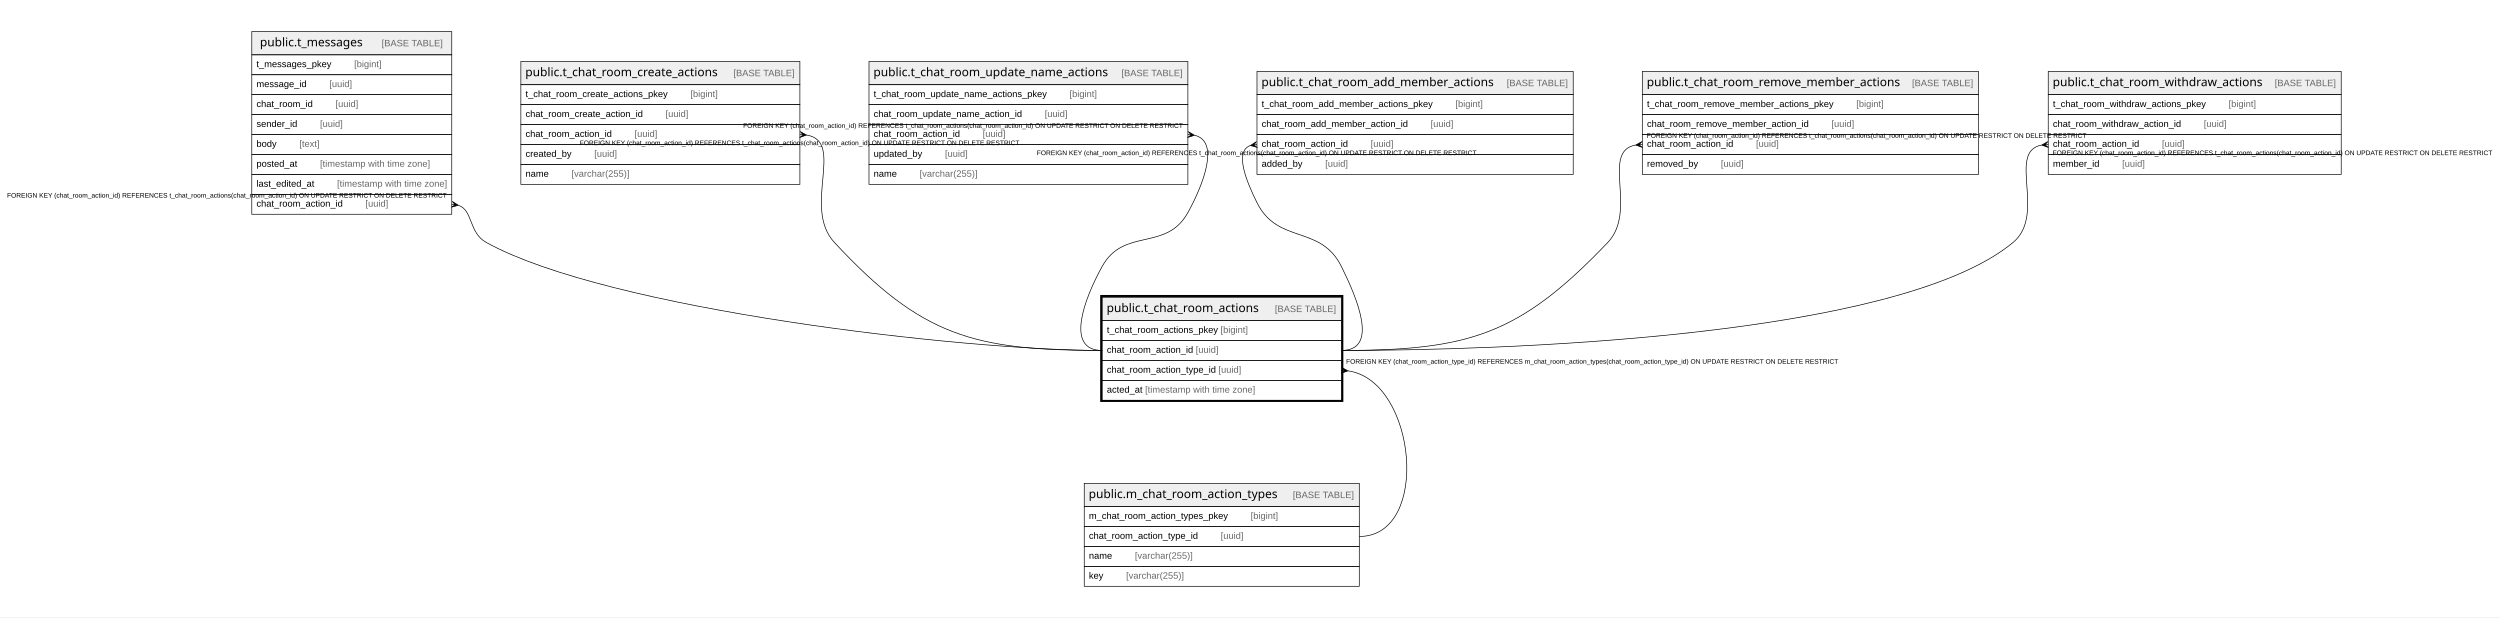
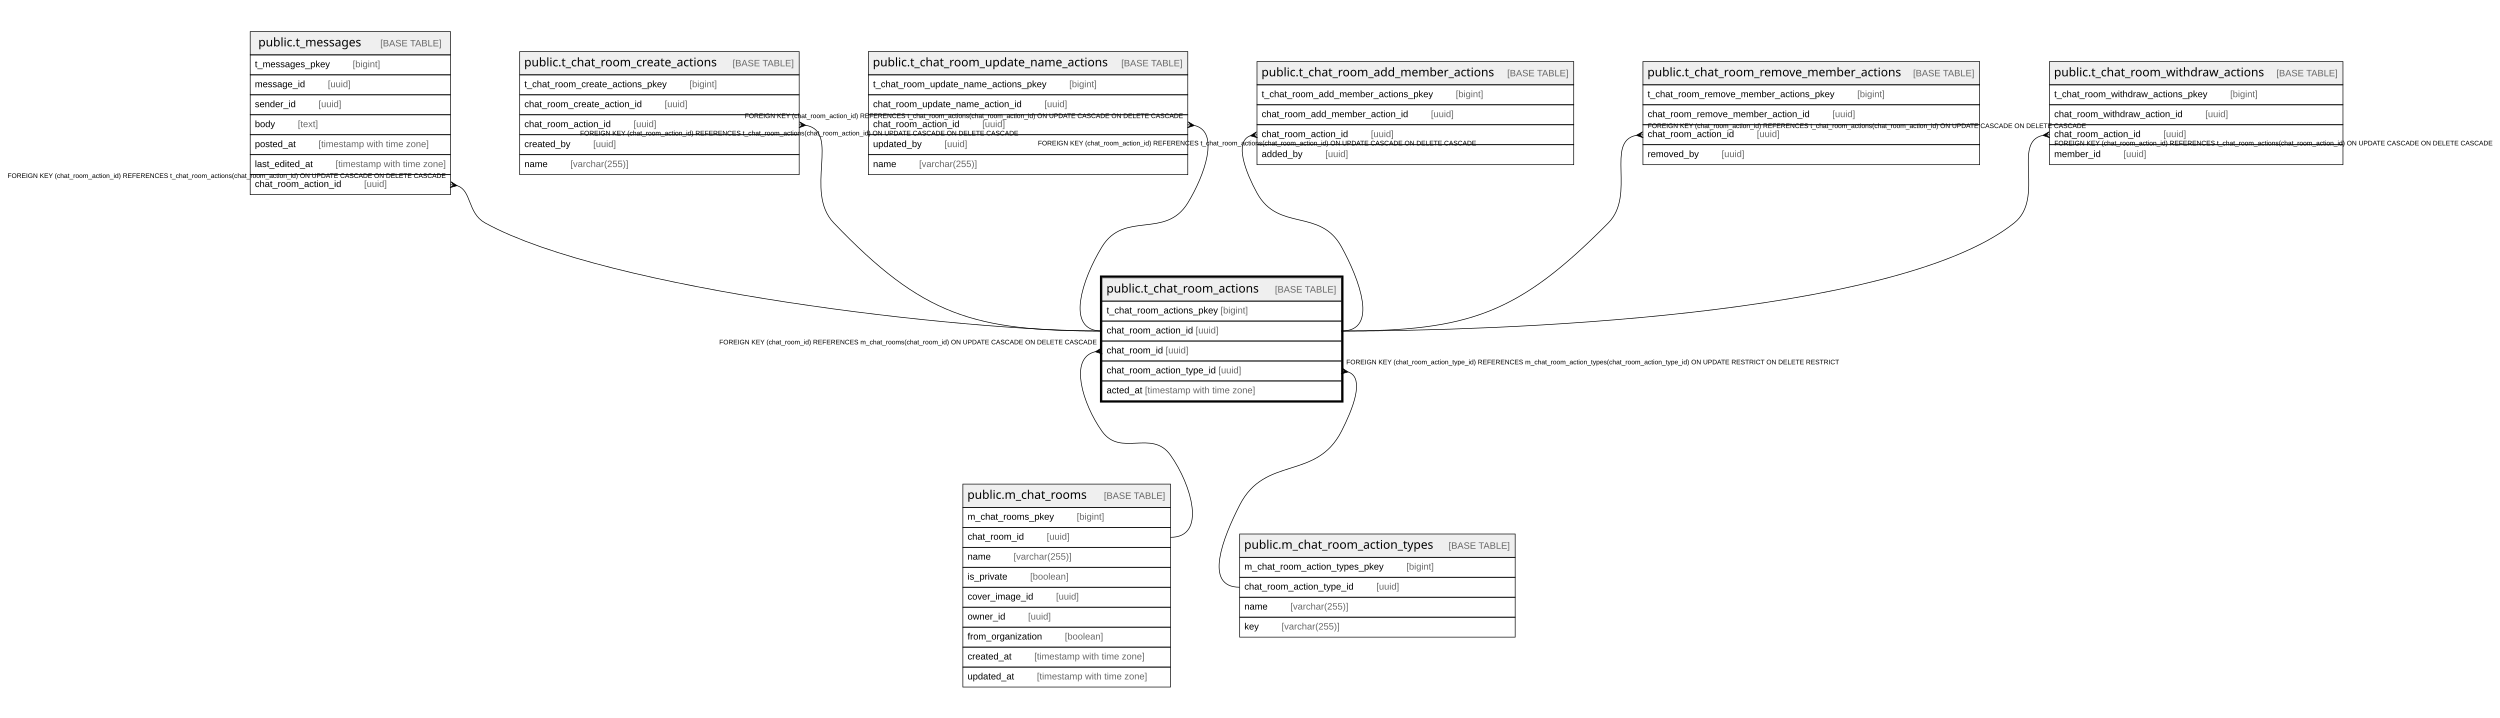
- <svg xmlns="http://www.w3.org/2000/svg" width="3763pt" height="929pt" viewBox="0.00 0.00 3763.00 929.00">
-   <g id="graph0" class="graph" transform="scale(1 1) rotate(0) translate(4 925)">
-     <polygon fill="#ffffff" stroke="transparent" points="-4,4 -4,-925 3759,-925 3759,4 -4,4" />
+ <svg xmlns="http://www.w3.org/2000/svg" width="3757pt" height="1079pt" viewBox="0.00 0.00 3757.00 1079.00">
+   <g id="graph0" class="graph" transform="scale(1 1) rotate(0) translate(4 1075)">
+     <polygon fill="#ffffff" stroke="transparent" points="-4,4 -4,-1075 3753,-1075 3753,4 -4,4" />
    <g id="node1" class="node">
-       <polygon fill="#efefef" stroke="transparent" points="1655,-442.5 1655,-477.5 2015,-477.5 2015,-442.5 1655,-442.5" />
-       <polygon fill="none" stroke="#000000" points="1655,-442.5 1655,-477.5 2015,-477.5 2015,-442.5 1655,-442.5" />
-       <text text-anchor="start" x="1661.688" y="-455.3" font-family="Arial Bold" font-size="18.00" fill="#000000">public.t_chat_room_actions</text>
-       <text text-anchor="start" x="1880.744" y="-455.3" font-family="Arial" font-size="14.00" fill="#000000">    </text>
-       <text text-anchor="start" x="1914.949" y="-455.3" font-family="Arial" font-size="14.00" fill="#666666">[BASE TABLE]</text>
-       <polygon fill="none" stroke="#000000" points="1655,-412.5 1655,-442.5 2015,-442.5 2015,-412.5 1655,-412.5" />
-       <text text-anchor="start" x="1662" y="-423.9" font-family="Arial" font-size="14.00" fill="#000000">t_chat_room_actions_pkey </text>
-       <text text-anchor="start" x="1833.164" y="-423.9" font-family="Arial" font-size="14.00" fill="#666666">[bigint]</text>
-       <polygon fill="none" stroke="#000000" points="1655,-382.5 1655,-412.5 2015,-412.5 2015,-382.5 1655,-382.5" />
-       <text text-anchor="start" x="1662" y="-393.9" font-family="Arial" font-size="14.00" fill="#000000">chat_room_action_id </text>
-       <text text-anchor="start" x="1795.815" y="-393.9" font-family="Arial" font-size="14.00" fill="#666666">[uuid]</text>
-       <polygon fill="none" stroke="#000000" points="1655,-352.5 1655,-382.5 2015,-382.5 2015,-352.5 1655,-352.5" />
-       <text text-anchor="start" x="1662" y="-363.9" font-family="Arial" font-size="14.00" fill="#000000">chat_room_action_type_id </text>
-       <text text-anchor="start" x="1830.053" y="-363.9" font-family="Arial" font-size="14.00" fill="#666666">[uuid]</text>
-       <polygon fill="none" stroke="#000000" points="1655,-322.5 1655,-352.5 2015,-352.5 2015,-322.5 1655,-322.5" />
-       <text text-anchor="start" x="1662" y="-333.9" font-family="Arial" font-size="14.00" fill="#000000">acted_at </text>
-       <text text-anchor="start" x="1719.585" y="-333.9" font-family="Arial" font-size="14.00" fill="#666666">[timestamp with time zone]</text>
-       <polygon fill="none" stroke="#000000" stroke-width="3" points="1653.5,-321.5 1653.5,-479.5 2016.5,-479.5 2016.5,-321.5 1653.5,-321.5" />
+       <polygon fill="#efefef" stroke="transparent" points="1652,-622.5 1652,-657.5 2012,-657.5 2012,-622.5 1652,-622.5" />
+       <polygon fill="none" stroke="#000000" points="1652,-622.5 1652,-657.5 2012,-657.5 2012,-622.5 1652,-622.5" />
+       <text text-anchor="start" x="1658.688" y="-635.3" font-family="Arial Bold" font-size="18.00" fill="#000000">public.t_chat_room_actions</text>
+       <text text-anchor="start" x="1877.744" y="-635.3" font-family="Arial" font-size="14.00" fill="#000000">    </text>
+       <text text-anchor="start" x="1911.949" y="-635.3" font-family="Arial" font-size="14.00" fill="#666666">[BASE TABLE]</text>
+       <polygon fill="none" stroke="#000000" points="1652,-592.5 1652,-622.5 2012,-622.5 2012,-592.5 1652,-592.5" />
+       <text text-anchor="start" x="1659" y="-603.9" font-family="Arial" font-size="14.00" fill="#000000">t_chat_room_actions_pkey </text>
+       <text text-anchor="start" x="1830.164" y="-603.9" font-family="Arial" font-size="14.00" fill="#666666">[bigint]</text>
+       <polygon fill="none" stroke="#000000" points="1652,-562.5 1652,-592.5 2012,-592.5 2012,-562.5 1652,-562.5" />
+       <text text-anchor="start" x="1659" y="-573.9" font-family="Arial" font-size="14.00" fill="#000000">chat_room_action_id </text>
+       <text text-anchor="start" x="1792.815" y="-573.9" font-family="Arial" font-size="14.00" fill="#666666">[uuid]</text>
+       <polygon fill="none" stroke="#000000" points="1652,-532.5 1652,-562.5 2012,-562.5 2012,-532.5 1652,-532.5" />
+       <text text-anchor="start" x="1659" y="-543.9" font-family="Arial" font-size="14.00" fill="#000000">chat_room_id </text>
+       <text text-anchor="start" x="1747.687" y="-543.9" font-family="Arial" font-size="14.00" fill="#666666">[uuid]</text>
+       <polygon fill="none" stroke="#000000" points="1652,-502.5 1652,-532.5 2012,-532.5 2012,-502.5 1652,-502.5" />
+       <text text-anchor="start" x="1659" y="-513.9" font-family="Arial" font-size="14.00" fill="#000000">chat_room_action_type_id </text>
+       <text text-anchor="start" x="1827.053" y="-513.9" font-family="Arial" font-size="14.00" fill="#666666">[uuid]</text>
+       <polygon fill="none" stroke="#000000" points="1652,-472.5 1652,-502.5 2012,-502.5 2012,-472.5 1652,-472.5" />
+       <text text-anchor="start" x="1659" y="-483.9" font-family="Arial" font-size="14.00" fill="#000000">acted_at </text>
+       <text text-anchor="start" x="1716.585" y="-483.9" font-family="Arial" font-size="14.00" fill="#666666">[timestamp with time zone]</text>
+       <polygon fill="none" stroke="#000000" stroke-width="3" points="1650.5,-471.5 1650.5,-659.5 2013.5,-659.5 2013.5,-471.5 1650.5,-471.5" />
    </g>
    <g id="node8" class="node">
-       <polygon fill="#efefef" stroke="transparent" points="1628,-162.5 1628,-197.5 2042,-197.5 2042,-162.5 1628,-162.5" />
-       <polygon fill="none" stroke="#000000" points="1628,-162.5 1628,-197.5 2042,-197.5 2042,-162.5 1628,-162.5" />
-       <text text-anchor="start" x="1634.682" y="-175.3" font-family="Arial Bold" font-size="18.00" fill="#000000">public.m_chat_room_action_types</text>
-       <text text-anchor="start" x="1907.75" y="-175.3" font-family="Arial" font-size="14.00" fill="#000000">    </text>
-       <text text-anchor="start" x="1941.954" y="-175.3" font-family="Arial" font-size="14.00" fill="#666666">[BASE TABLE]</text>
-       <polygon fill="none" stroke="#000000" points="1628,-132.5 1628,-162.5 2042,-162.5 2042,-132.5 1628,-132.5" />
-       <text text-anchor="start" x="1635" y="-143.9" font-family="Arial" font-size="14.00" fill="#000000">m_chat_room_action_types_pkey    </text>
-       <text text-anchor="start" x="1878.487" y="-143.9" font-family="Arial" font-size="14.00" fill="#666666">[bigint]</text>
-       <polygon fill="none" stroke="#000000" points="1628,-102.5 1628,-132.5 2042,-132.5 2042,-102.5 1628,-102.5" />
-       <text text-anchor="start" x="1635" y="-113.9" font-family="Arial" font-size="14.00" fill="#000000">chat_room_action_type_id    </text>
-       <text text-anchor="start" x="1833.367" y="-113.9" font-family="Arial" font-size="14.00" fill="#666666">[uuid]</text>
-       <polygon fill="none" stroke="#000000" points="1628,-72.5 1628,-102.5 2042,-102.5 2042,-72.5 1628,-72.5" />
-       <text text-anchor="start" x="1635" y="-83.9" font-family="Arial" font-size="14.00" fill="#000000">name    </text>
-       <text text-anchor="start" x="1704.213" y="-83.9" font-family="Arial" font-size="14.00" fill="#666666">[varchar(255)]</text>
-       <polygon fill="none" stroke="#000000" points="1628,-42.5 1628,-72.5 2042,-72.5 2042,-42.5 1628,-42.5" />
-       <text text-anchor="start" x="1635" y="-53.9" font-family="Arial" font-size="14.00" fill="#000000">key    </text>
-       <text text-anchor="start" x="1690.987" y="-53.9" font-family="Arial" font-size="14.00" fill="#666666">[varchar(255)]</text>
+       <polygon fill="#efefef" stroke="transparent" points="1443,-312.5 1443,-347.5 1755,-347.5 1755,-312.5 1443,-312.5" />
+       <polygon fill="none" stroke="#000000" points="1443,-312.5 1443,-347.5 1755,-347.5 1755,-312.5 1443,-312.5" />
+       <text text-anchor="start" x="1449.703" y="-325.3" font-family="Arial Bold" font-size="18.00" fill="#000000">public.m_chat_rooms</text>
+       <text text-anchor="start" x="1620.729" y="-325.3" font-family="Arial" font-size="14.00" fill="#000000">    </text>
+       <text text-anchor="start" x="1654.933" y="-325.3" font-family="Arial" font-size="14.00" fill="#666666">[BASE TABLE]</text>
+       <polygon fill="none" stroke="#000000" points="1443,-282.5 1443,-312.5 1755,-312.5 1755,-282.5 1443,-282.5" />
+       <text text-anchor="start" x="1450" y="-293.9" font-family="Arial" font-size="14.00" fill="#000000">m_chat_rooms_pkey    </text>
+       <text text-anchor="start" x="1614.121" y="-293.9" font-family="Arial" font-size="14.00" fill="#666666">[bigint]</text>
+       <polygon fill="none" stroke="#000000" points="1443,-252.5 1443,-282.5 1755,-282.5 1755,-252.5 1443,-252.5" />
+       <text text-anchor="start" x="1450" y="-263.9" font-family="Arial" font-size="14.00" fill="#000000">chat_room_id    </text>
+       <text text-anchor="start" x="1569.001" y="-263.9" font-family="Arial" font-size="14.00" fill="#666666">[uuid]</text>
+       <polygon fill="none" stroke="#000000" points="1443,-222.5 1443,-252.5 1755,-252.5 1755,-222.5 1443,-222.5" />
+       <text text-anchor="start" x="1450" y="-233.9" font-family="Arial" font-size="14.00" fill="#000000">name    </text>
+       <text text-anchor="start" x="1519.213" y="-233.9" font-family="Arial" font-size="14.00" fill="#666666">[varchar(255)]</text>
+       <polygon fill="none" stroke="#000000" points="1443,-192.5 1443,-222.5 1755,-222.5 1755,-192.5 1443,-192.5" />
+       <text text-anchor="start" x="1450" y="-203.9" font-family="Arial" font-size="14.00" fill="#000000">is_private    </text>
+       <text text-anchor="start" x="1544.1" y="-203.9" font-family="Arial" font-size="14.00" fill="#666666">[boolean]</text>
+       <polygon fill="none" stroke="#000000" points="1443,-162.5 1443,-192.5 1755,-192.5 1755,-162.5 1443,-162.5" />
+       <text text-anchor="start" x="1450" y="-173.9" font-family="Arial" font-size="14.00" fill="#000000">cover_image_id    </text>
+       <text text-anchor="start" x="1583" y="-173.9" font-family="Arial" font-size="14.00" fill="#666666">[uuid]</text>
+       <polygon fill="none" stroke="#000000" points="1443,-132.5 1443,-162.5 1755,-162.5 1755,-132.5 1443,-132.5" />
+       <text text-anchor="start" x="1450" y="-143.9" font-family="Arial" font-size="14.00" fill="#000000">owner_id    </text>
+       <text text-anchor="start" x="1540.992" y="-143.9" font-family="Arial" font-size="14.00" fill="#666666">[uuid]</text>
+       <polygon fill="none" stroke="#000000" points="1443,-102.5 1443,-132.5 1755,-132.5 1755,-102.5 1443,-102.5" />
+       <text text-anchor="start" x="1450" y="-113.9" font-family="Arial" font-size="14.00" fill="#000000">from_organization    </text>
+       <text text-anchor="start" x="1596.224" y="-113.9" font-family="Arial" font-size="14.00" fill="#666666">[boolean]</text>
+       <polygon fill="none" stroke="#000000" points="1443,-72.5 1443,-102.5 1755,-102.5 1755,-72.5 1443,-72.5" />
+       <text text-anchor="start" x="1450" y="-83.9" font-family="Arial" font-size="14.00" fill="#000000">created_at    </text>
+       <text text-anchor="start" x="1550.342" y="-83.9" font-family="Arial" font-size="14.00" fill="#666666">[timestamp with time zone]</text>
+       <polygon fill="none" stroke="#000000" points="1443,-42.5 1443,-72.5 1755,-72.5 1755,-42.5 1443,-42.5" />
+       <text text-anchor="start" x="1450" y="-53.9" font-family="Arial" font-size="14.00" fill="#000000">updated_at    </text>
+       <text text-anchor="start" x="1554.247" y="-53.9" font-family="Arial" font-size="14.00" fill="#666666">[timestamp with time zone]</text>
    </g>
    <g id="edge7" class="edge">
-       <path fill="none" stroke="#000000" d="M2025.227,-366.783C2128.309,-352.119 2150.265,-117.5 2042,-117.5" />
-       <polygon fill="#000000" stroke="#000000" points="2024.976,-366.8 2014.685,-363.011 2019.988,-367.15 2015,-367.5 2015,-367.5 2015,-367.5 2019.988,-367.15 2015.315,-371.989 2024.976,-366.8 2024.976,-366.8" />
-       <text text-anchor="start" x="2022.124" y="-377.5" font-family="Arial" font-size="10.00" fill="#000000">FOREIGN KEY (chat_room_action_type_id) REFERENCES m_chat_room_action_types(chat_room_action_type_id) ON UPDATE RESTRICT ON DELETE RESTRICT</text>
+       <path fill="none" stroke="#000000" d="M1641.809,-546.399C1601.658,-536.86 1623.181,-467.602 1652,-427 1680.069,-387.456 1726.931,-430.544 1755,-391 1786.771,-346.24 1809.889,-267.5 1755,-267.5" />
+       <polygon fill="#000000" stroke="#000000" points="1642.058,-546.426 1651.516,-551.974 1647.029,-546.963 1652,-547.5 1652,-547.5 1652,-547.5 1647.029,-546.963 1652.484,-543.026 1642.058,-546.426 1642.058,-546.426" />
+       <text text-anchor="start" x="1076.818" y="-557.5" font-family="Arial" font-size="10.00" fill="#000000">FOREIGN KEY (chat_room_id) REFERENCES m_chat_rooms(chat_room_id) ON UPDATE CASCADE ON DELETE CASCADE</text>
+     </g>
+     <g id="node9" class="node">
+       <polygon fill="#efefef" stroke="transparent" points="1859,-237.5 1859,-272.5 2273,-272.5 2273,-237.5 1859,-237.5" />
+       <polygon fill="none" stroke="#000000" points="1859,-237.5 1859,-272.5 2273,-272.5 2273,-237.5 1859,-237.5" />
+       <text text-anchor="start" x="1865.682" y="-250.3" font-family="Arial Bold" font-size="18.00" fill="#000000">public.m_chat_room_action_types</text>
+       <text text-anchor="start" x="2138.75" y="-250.3" font-family="Arial" font-size="14.00" fill="#000000">    </text>
+       <text text-anchor="start" x="2172.954" y="-250.3" font-family="Arial" font-size="14.00" fill="#666666">[BASE TABLE]</text>
+       <polygon fill="none" stroke="#000000" points="1859,-207.5 1859,-237.5 2273,-237.5 2273,-207.5 1859,-207.5" />
+       <text text-anchor="start" x="1866" y="-218.9" font-family="Arial" font-size="14.00" fill="#000000">m_chat_room_action_types_pkey    </text>
+       <text text-anchor="start" x="2109.487" y="-218.9" font-family="Arial" font-size="14.00" fill="#666666">[bigint]</text>
+       <polygon fill="none" stroke="#000000" points="1859,-177.5 1859,-207.5 2273,-207.5 2273,-177.5 1859,-177.5" />
+       <text text-anchor="start" x="1866" y="-188.9" font-family="Arial" font-size="14.00" fill="#000000">chat_room_action_type_id    </text>
+       <text text-anchor="start" x="2064.367" y="-188.9" font-family="Arial" font-size="14.00" fill="#666666">[uuid]</text>
+       <polygon fill="none" stroke="#000000" points="1859,-147.5 1859,-177.5 2273,-177.5 2273,-147.5 1859,-147.5" />
+       <text text-anchor="start" x="1866" y="-158.9" font-family="Arial" font-size="14.00" fill="#000000">name    </text>
+       <text text-anchor="start" x="1935.213" y="-158.9" font-family="Arial" font-size="14.00" fill="#666666">[varchar(255)]</text>
+       <polygon fill="none" stroke="#000000" points="1859,-117.5 1859,-147.5 2273,-147.5 2273,-117.5 1859,-117.5" />
+       <text text-anchor="start" x="1866" y="-128.9" font-family="Arial" font-size="14.00" fill="#000000">key    </text>
+       <text text-anchor="start" x="1921.987" y="-128.9" font-family="Arial" font-size="14.00" fill="#666666">[varchar(255)]</text>
+     </g>
+     <g id="edge8" class="edge">
+       <path fill="none" stroke="#000000" d="M2022.066,-516.004C2047.97,-507.002 2028.488,-459.333 2012,-427 1973.834,-352.159 1897.166,-390.841 1859,-316 1834.064,-267.102 1804.111,-192.5 1859,-192.5" />
+       <polygon fill="#000000" stroke="#000000" points="2021.891,-516.03 2011.339,-513.049 2016.946,-516.765 2012,-517.5 2012,-517.5 2012,-517.5 2016.946,-516.765 2012.661,-521.951 2021.891,-516.03 2021.891,-516.03" />
+       <text text-anchor="start" x="2019.124" y="-527.5" font-family="Arial" font-size="10.00" fill="#000000">FOREIGN KEY (chat_room_action_type_id) REFERENCES m_chat_room_action_types(chat_room_action_type_id) ON UPDATE RESTRICT ON DELETE RESTRICT</text>
    </g>
    <g id="node2" class="node">
-       <polygon fill="#efefef" stroke="transparent" points="375,-842.5 375,-877.5 676,-877.5 676,-842.5 375,-842.5" />
-       <polygon fill="none" stroke="#000000" points="375,-842.5 375,-877.5 676,-877.5 676,-842.5 375,-842.5" />
-       <text text-anchor="start" x="387.199" y="-855.3" font-family="Arial Bold" font-size="18.00" fill="#000000">public.t_messages</text>
-       <text text-anchor="start" x="536.233" y="-855.3" font-family="Arial" font-size="14.00" fill="#000000">    </text>
-       <text text-anchor="start" x="570.438" y="-855.3" font-family="Arial" font-size="14.00" fill="#666666">[BASE TABLE]</text>
-       <polygon fill="none" stroke="#000000" points="375,-812.5 375,-842.5 676,-842.5 676,-812.5 375,-812.5" />
-       <text text-anchor="start" x="382" y="-823.9" font-family="Arial" font-size="14.00" fill="#000000">t_messages_pkey    </text>
-       <text text-anchor="start" x="529.017" y="-823.9" font-family="Arial" font-size="14.00" fill="#666666">[bigint]</text>
-       <polygon fill="none" stroke="#000000" points="375,-782.5 375,-812.5 676,-812.5 676,-782.5 375,-782.5" />
-       <text text-anchor="start" x="382" y="-793.9" font-family="Arial" font-size="14.00" fill="#000000">message_id    </text>
-       <text text-anchor="start" x="491.668" y="-793.9" font-family="Arial" font-size="14.00" fill="#666666">[uuid]</text>
-       <polygon fill="none" stroke="#000000" points="375,-752.5 375,-782.5 676,-782.5 676,-752.5 375,-752.5" />
-       <text text-anchor="start" x="382" y="-763.9" font-family="Arial" font-size="14.00" fill="#000000">chat_room_id    </text>
-       <text text-anchor="start" x="501.001" y="-763.9" font-family="Arial" font-size="14.00" fill="#666666">[uuid]</text>
-       <polygon fill="none" stroke="#000000" points="375,-722.5 375,-752.5 676,-752.5 676,-722.5 375,-722.5" />
-       <text text-anchor="start" x="382" y="-733.9" font-family="Arial" font-size="14.00" fill="#000000">sender_id    </text>
-       <text text-anchor="start" x="477.668" y="-733.9" font-family="Arial" font-size="14.00" fill="#666666">[uuid]</text>
-       <polygon fill="none" stroke="#000000" points="375,-692.5 375,-722.5 676,-722.5 676,-692.5 375,-692.5" />
-       <text text-anchor="start" x="382" y="-703.9" font-family="Arial" font-size="14.00" fill="#000000">body    </text>
-       <text text-anchor="start" x="446.553" y="-703.9" font-family="Arial" font-size="14.00" fill="#666666">[text]</text>
-       <polygon fill="none" stroke="#000000" points="375,-662.5 375,-692.5 676,-692.5 676,-662.5 375,-662.5" />
-       <text text-anchor="start" x="382" y="-673.9" font-family="Arial" font-size="14.00" fill="#000000">posted_at    </text>
-       <text text-anchor="start" x="477.682" y="-673.9" font-family="Arial" font-size="14.00" fill="#666666">[timestamp with time zone]</text>
-       <polygon fill="none" stroke="#000000" points="375,-632.5 375,-662.5 676,-662.5 676,-632.5 375,-632.5" />
-       <text text-anchor="start" x="381.983" y="-643.9" font-family="Arial" font-size="14.00" fill="#000000">last_edited_at    </text>
-       <text text-anchor="start" x="503.333" y="-643.9" font-family="Arial" font-size="14.00" fill="#666666">[timestamp with time zone]</text>
-       <polygon fill="none" stroke="#000000" points="375,-602.5 375,-632.5 676,-632.5 676,-602.5 375,-602.5" />
-       <text text-anchor="start" x="382" y="-613.9" font-family="Arial" font-size="14.00" fill="#000000">chat_room_action_id    </text>
-       <text text-anchor="start" x="546.129" y="-613.9" font-family="Arial" font-size="14.00" fill="#666666">[uuid]</text>
+       <polygon fill="#efefef" stroke="transparent" points="372,-992.5 372,-1027.5 673,-1027.5 673,-992.5 372,-992.5" />
+       <polygon fill="none" stroke="#000000" points="372,-992.5 372,-1027.5 673,-1027.5 673,-992.5 372,-992.5" />
+       <text text-anchor="start" x="384.199" y="-1005.3" font-family="Arial Bold" font-size="18.00" fill="#000000">public.t_messages</text>
+       <text text-anchor="start" x="533.233" y="-1005.3" font-family="Arial" font-size="14.00" fill="#000000">    </text>
+       <text text-anchor="start" x="567.438" y="-1005.3" font-family="Arial" font-size="14.00" fill="#666666">[BASE TABLE]</text>
+       <polygon fill="none" stroke="#000000" points="372,-962.5 372,-992.5 673,-992.5 673,-962.5 372,-962.5" />
+       <text text-anchor="start" x="379" y="-973.9" font-family="Arial" font-size="14.00" fill="#000000">t_messages_pkey    </text>
+       <text text-anchor="start" x="526.017" y="-973.9" font-family="Arial" font-size="14.00" fill="#666666">[bigint]</text>
+       <polygon fill="none" stroke="#000000" points="372,-932.5 372,-962.5 673,-962.5 673,-932.5 372,-932.5" />
+       <text text-anchor="start" x="379" y="-943.9" font-family="Arial" font-size="14.00" fill="#000000">message_id    </text>
+       <text text-anchor="start" x="488.668" y="-943.9" font-family="Arial" font-size="14.00" fill="#666666">[uuid]</text>
+       <polygon fill="none" stroke="#000000" points="372,-902.5 372,-932.5 673,-932.5 673,-902.5 372,-902.5" />
+       <text text-anchor="start" x="379" y="-913.9" font-family="Arial" font-size="14.00" fill="#000000">sender_id    </text>
+       <text text-anchor="start" x="474.668" y="-913.9" font-family="Arial" font-size="14.00" fill="#666666">[uuid]</text>
+       <polygon fill="none" stroke="#000000" points="372,-872.5 372,-902.5 673,-902.5 673,-872.5 372,-872.5" />
+       <text text-anchor="start" x="379" y="-883.9" font-family="Arial" font-size="14.00" fill="#000000">body    </text>
+       <text text-anchor="start" x="443.553" y="-883.9" font-family="Arial" font-size="14.00" fill="#666666">[text]</text>
+       <polygon fill="none" stroke="#000000" points="372,-842.5 372,-872.5 673,-872.5 673,-842.5 372,-842.5" />
+       <text text-anchor="start" x="379" y="-853.9" font-family="Arial" font-size="14.00" fill="#000000">posted_at    </text>
+       <text text-anchor="start" x="474.682" y="-853.9" font-family="Arial" font-size="14.00" fill="#666666">[timestamp with time zone]</text>
+       <polygon fill="none" stroke="#000000" points="372,-812.5 372,-842.5 673,-842.5 673,-812.5 372,-812.5" />
+       <text text-anchor="start" x="378.983" y="-823.9" font-family="Arial" font-size="14.00" fill="#000000">last_edited_at    </text>
+       <text text-anchor="start" x="500.333" y="-823.9" font-family="Arial" font-size="14.00" fill="#666666">[timestamp with time zone]</text>
+       <polygon fill="none" stroke="#000000" points="372,-782.5 372,-812.5 673,-812.5 673,-782.5 372,-782.5" />
+       <text text-anchor="start" x="379" y="-793.9" font-family="Arial" font-size="14.00" fill="#000000">chat_room_action_id    </text>
+       <text text-anchor="start" x="543.129" y="-793.9" font-family="Arial" font-size="14.00" fill="#666666">[uuid]</text>
    </g>
    <g id="edge1" class="edge">
-       <path fill="none" stroke="#000000" d="M686.028,-616.022C708.146,-608.557 701.255,-574.77 728,-560 911.08,-458.897 1445.859,-397.5 1655,-397.5" />
-       <polygon fill="#000000" stroke="#000000" points="685.893,-616.042 675.344,-613.048 680.947,-616.771 676,-617.5 676,-617.5 676,-617.5 680.947,-616.771 676.656,-621.952 685.893,-616.042 685.893,-616.042" />
-       <text text-anchor="start" x="6.583" y="-627.5" font-family="Arial" font-size="10.00" fill="#000000">FOREIGN KEY (chat_room_action_id) REFERENCES t_chat_room_actions(chat_room_action_id) ON UPDATE RESTRICT ON DELETE RESTRICT</text>
+       <path fill="none" stroke="#000000" d="M683.028,-796.022C705.146,-788.557 698.255,-754.77 725,-740 908.08,-638.897 1442.859,-577.5 1652,-577.5" />
+       <polygon fill="#000000" stroke="#000000" points="682.893,-796.042 672.344,-793.048 677.947,-796.771 673,-797.5 673,-797.5 673,-797.5 677.947,-796.771 673.656,-801.952 682.893,-796.042 682.893,-796.042" />
+       <text text-anchor="start" x="7.242" y="-807.5" font-family="Arial" font-size="10.00" fill="#000000">FOREIGN KEY (chat_room_action_id) REFERENCES t_chat_room_actions(chat_room_action_id) ON UPDATE CASCADE ON DELETE CASCADE</text>
    </g>
    <g id="node3" class="node">
-       <polygon fill="#efefef" stroke="transparent" points="780,-797.5 780,-832.5 1200,-832.5 1200,-797.5 780,-797.5" />
-       <polygon fill="none" stroke="#000000" points="780,-797.5 780,-832.5 1200,-832.5 1200,-797.5 780,-797.5" />
-       <text text-anchor="start" x="786.678" y="-810.3" font-family="Arial Bold" font-size="18.00" fill="#000000">public.t_chat_room_create_actions</text>
-       <text text-anchor="start" x="1065.754" y="-810.3" font-family="Arial" font-size="14.00" fill="#000000">    </text>
-       <text text-anchor="start" x="1099.959" y="-810.3" font-family="Arial" font-size="14.00" fill="#666666">[BASE TABLE]</text>
-       <polygon fill="none" stroke="#000000" points="780,-767.5 780,-797.5 1200,-797.5 1200,-767.5 780,-767.5" />
-       <text text-anchor="start" x="787" y="-778.9" font-family="Arial" font-size="14.00" fill="#000000">t_chat_room_create_actions_pkey    </text>
-       <text text-anchor="start" x="1035.16" y="-778.9" font-family="Arial" font-size="14.00" fill="#666666">[bigint]</text>
-       <polygon fill="none" stroke="#000000" points="780,-737.5 780,-767.5 1200,-767.5 1200,-737.5 780,-737.5" />
-       <text text-anchor="start" x="787" y="-748.9" font-family="Arial" font-size="14.00" fill="#000000">chat_room_create_action_id    </text>
-       <text text-anchor="start" x="997.811" y="-748.9" font-family="Arial" font-size="14.00" fill="#666666">[uuid]</text>
-       <polygon fill="none" stroke="#000000" points="780,-707.5 780,-737.5 1200,-737.5 1200,-707.5 780,-707.5" />
-       <text text-anchor="start" x="787" y="-718.9" font-family="Arial" font-size="14.00" fill="#000000">chat_room_action_id    </text>
-       <text text-anchor="start" x="951.129" y="-718.9" font-family="Arial" font-size="14.00" fill="#666666">[uuid]</text>
-       <polygon fill="none" stroke="#000000" points="780,-677.5 780,-707.5 1200,-707.5 1200,-677.5 780,-677.5" />
-       <text text-anchor="start" x="787" y="-688.9" font-family="Arial" font-size="14.00" fill="#000000">created_by    </text>
-       <text text-anchor="start" x="890.452" y="-688.9" font-family="Arial" font-size="14.00" fill="#666666">[uuid]</text>
-       <polygon fill="none" stroke="#000000" points="780,-647.5 780,-677.5 1200,-677.5 1200,-647.5 780,-647.5" />
-       <text text-anchor="start" x="787" y="-658.9" font-family="Arial" font-size="14.00" fill="#000000">name    </text>
-       <text text-anchor="start" x="856.213" y="-658.9" font-family="Arial" font-size="14.00" fill="#666666">[varchar(255)]</text>
+       <polygon fill="#efefef" stroke="transparent" points="777,-962.5 777,-997.5 1197,-997.5 1197,-962.5 777,-962.5" />
+       <polygon fill="none" stroke="#000000" points="777,-962.5 777,-997.5 1197,-997.5 1197,-962.5 777,-962.5" />
+       <text text-anchor="start" x="783.678" y="-975.3" font-family="Arial Bold" font-size="18.00" fill="#000000">public.t_chat_room_create_actions</text>
+       <text text-anchor="start" x="1062.754" y="-975.3" font-family="Arial" font-size="14.00" fill="#000000">    </text>
+       <text text-anchor="start" x="1096.959" y="-975.3" font-family="Arial" font-size="14.00" fill="#666666">[BASE TABLE]</text>
+       <polygon fill="none" stroke="#000000" points="777,-932.5 777,-962.5 1197,-962.5 1197,-932.5 777,-932.5" />
+       <text text-anchor="start" x="784" y="-943.9" font-family="Arial" font-size="14.00" fill="#000000">t_chat_room_create_actions_pkey    </text>
+       <text text-anchor="start" x="1032.16" y="-943.9" font-family="Arial" font-size="14.00" fill="#666666">[bigint]</text>
+       <polygon fill="none" stroke="#000000" points="777,-902.5 777,-932.5 1197,-932.5 1197,-902.5 777,-902.5" />
+       <text text-anchor="start" x="784" y="-913.9" font-family="Arial" font-size="14.00" fill="#000000">chat_room_create_action_id    </text>
+       <text text-anchor="start" x="994.811" y="-913.9" font-family="Arial" font-size="14.00" fill="#666666">[uuid]</text>
+       <polygon fill="none" stroke="#000000" points="777,-872.5 777,-902.5 1197,-902.5 1197,-872.5 777,-872.5" />
+       <text text-anchor="start" x="784" y="-883.9" font-family="Arial" font-size="14.00" fill="#000000">chat_room_action_id    </text>
+       <text text-anchor="start" x="948.129" y="-883.9" font-family="Arial" font-size="14.00" fill="#666666">[uuid]</text>
+       <polygon fill="none" stroke="#000000" points="777,-842.5 777,-872.5 1197,-872.5 1197,-842.5 777,-842.5" />
+       <text text-anchor="start" x="784" y="-853.9" font-family="Arial" font-size="14.00" fill="#000000">created_by    </text>
+       <text text-anchor="start" x="887.452" y="-853.9" font-family="Arial" font-size="14.00" fill="#666666">[uuid]</text>
+       <polygon fill="none" stroke="#000000" points="777,-812.5 777,-842.5 1197,-842.5 1197,-812.5 777,-812.5" />
+       <text text-anchor="start" x="784" y="-823.9" font-family="Arial" font-size="14.00" fill="#000000">name    </text>
+       <text text-anchor="start" x="853.213" y="-823.9" font-family="Arial" font-size="14.00" fill="#666666">[varchar(255)]</text>
    </g>
    <g id="edge2" class="edge">
-       <path fill="none" stroke="#000000" d="M1210.058,-721.754C1268.765,-712.179 1202.909,-612.843 1252,-560 1383.444,-418.51 1461.876,-397.5 1655,-397.5" />
-       <polygon fill="#000000" stroke="#000000" points="1209.973,-721.76 1199.667,-718.012 1204.986,-722.13 1200,-722.5 1200,-722.5 1200,-722.5 1204.986,-722.13 1200.333,-726.988 1209.973,-721.76 1209.973,-721.76" />
-       <text text-anchor="start" x="868.583" y="-706.5" font-family="Arial" font-size="10.00" fill="#000000">FOREIGN KEY (chat_room_action_id) REFERENCES t_chat_room_actions(chat_room_action_id) ON UPDATE RESTRICT ON DELETE RESTRICT</text>
+       <path fill="none" stroke="#000000" d="M1207.233,-886.651C1259.679,-877.002 1203.579,-787.482 1249,-740 1382.498,-600.447 1458.876,-577.5 1652,-577.5" />
+       <polygon fill="#000000" stroke="#000000" points="1206.966,-886.673 1196.628,-883.015 1201.983,-887.087 1197,-887.5 1197,-887.5 1197,-887.5 1201.983,-887.087 1197.372,-891.985 1206.966,-886.673 1206.966,-886.673" />
+       <text text-anchor="start" x="867.742" y="-871.5" font-family="Arial" font-size="10.00" fill="#000000">FOREIGN KEY (chat_room_action_id) REFERENCES t_chat_room_actions(chat_room_action_id) ON UPDATE CASCADE ON DELETE CASCADE</text>
    </g>
    <g id="node4" class="node">
-       <polygon fill="#efefef" stroke="transparent" points="1304,-797.5 1304,-832.5 1784,-832.5 1784,-797.5 1304,-797.5" />
-       <polygon fill="none" stroke="#000000" points="1304,-797.5 1304,-832.5 1784,-832.5 1784,-797.5 1304,-797.5" />
-       <text text-anchor="start" x="1310.66" y="-810.3" font-family="Arial Bold" font-size="18.00" fill="#000000">public.t_chat_room_update_name_actions</text>
-       <text text-anchor="start" x="1649.772" y="-810.3" font-family="Arial" font-size="14.00" fill="#000000">    </text>
-       <text text-anchor="start" x="1683.977" y="-810.3" font-family="Arial" font-size="14.00" fill="#666666">[BASE TABLE]</text>
-       <polygon fill="none" stroke="#000000" points="1304,-767.5 1304,-797.5 1784,-797.5 1784,-767.5 1304,-767.5" />
-       <text text-anchor="start" x="1311" y="-778.9" font-family="Arial" font-size="14.00" fill="#000000">t_chat_room_update_name_actions_pkey    </text>
-       <text text-anchor="start" x="1605.855" y="-778.9" font-family="Arial" font-size="14.00" fill="#666666">[bigint]</text>
-       <polygon fill="none" stroke="#000000" points="1304,-737.5 1304,-767.5 1784,-767.5 1784,-737.5 1304,-737.5" />
-       <text text-anchor="start" x="1311" y="-748.9" font-family="Arial" font-size="14.00" fill="#000000">chat_room_update_name_action_id    </text>
-       <text text-anchor="start" x="1568.506" y="-748.9" font-family="Arial" font-size="14.00" fill="#666666">[uuid]</text>
-       <polygon fill="none" stroke="#000000" points="1304,-707.5 1304,-737.5 1784,-737.5 1784,-707.5 1304,-707.5" />
-       <text text-anchor="start" x="1311" y="-718.9" font-family="Arial" font-size="14.00" fill="#000000">chat_room_action_id    </text>
-       <text text-anchor="start" x="1475.129" y="-718.9" font-family="Arial" font-size="14.00" fill="#666666">[uuid]</text>
-       <polygon fill="none" stroke="#000000" points="1304,-677.5 1304,-707.5 1784,-707.5 1784,-677.5 1304,-677.5" />
-       <text text-anchor="start" x="1311" y="-688.9" font-family="Arial" font-size="14.00" fill="#000000">updated_by    </text>
-       <text text-anchor="start" x="1418.356" y="-688.9" font-family="Arial" font-size="14.00" fill="#666666">[uuid]</text>
-       <polygon fill="none" stroke="#000000" points="1304,-647.5 1304,-677.5 1784,-677.5 1784,-647.5 1304,-647.5" />
-       <text text-anchor="start" x="1311" y="-658.9" font-family="Arial" font-size="14.00" fill="#000000">name    </text>
-       <text text-anchor="start" x="1380.213" y="-658.9" font-family="Arial" font-size="14.00" fill="#666666">[varchar(255)]</text>
+       <polygon fill="#efefef" stroke="transparent" points="1301,-962.5 1301,-997.5 1781,-997.5 1781,-962.5 1301,-962.5" />
+       <polygon fill="none" stroke="#000000" points="1301,-962.5 1301,-997.5 1781,-997.5 1781,-962.5 1301,-962.5" />
+       <text text-anchor="start" x="1307.66" y="-975.3" font-family="Arial Bold" font-size="18.00" fill="#000000">public.t_chat_room_update_name_actions</text>
+       <text text-anchor="start" x="1646.772" y="-975.3" font-family="Arial" font-size="14.00" fill="#000000">    </text>
+       <text text-anchor="start" x="1680.977" y="-975.3" font-family="Arial" font-size="14.00" fill="#666666">[BASE TABLE]</text>
+       <polygon fill="none" stroke="#000000" points="1301,-932.5 1301,-962.5 1781,-962.5 1781,-932.5 1301,-932.5" />
+       <text text-anchor="start" x="1308" y="-943.9" font-family="Arial" font-size="14.00" fill="#000000">t_chat_room_update_name_actions_pkey    </text>
+       <text text-anchor="start" x="1602.855" y="-943.9" font-family="Arial" font-size="14.00" fill="#666666">[bigint]</text>
+       <polygon fill="none" stroke="#000000" points="1301,-902.5 1301,-932.5 1781,-932.5 1781,-902.5 1301,-902.5" />
+       <text text-anchor="start" x="1308" y="-913.9" font-family="Arial" font-size="14.00" fill="#000000">chat_room_update_name_action_id    </text>
+       <text text-anchor="start" x="1565.506" y="-913.9" font-family="Arial" font-size="14.00" fill="#666666">[uuid]</text>
+       <polygon fill="none" stroke="#000000" points="1301,-872.5 1301,-902.5 1781,-902.5 1781,-872.5 1301,-872.5" />
+       <text text-anchor="start" x="1308" y="-883.9" font-family="Arial" font-size="14.00" fill="#000000">chat_room_action_id    </text>
+       <text text-anchor="start" x="1472.129" y="-883.9" font-family="Arial" font-size="14.00" fill="#666666">[uuid]</text>
+       <polygon fill="none" stroke="#000000" points="1301,-842.5 1301,-872.5 1781,-872.5 1781,-842.5 1301,-842.5" />
+       <text text-anchor="start" x="1308" y="-853.9" font-family="Arial" font-size="14.00" fill="#000000">updated_by    </text>
+       <text text-anchor="start" x="1415.356" y="-853.9" font-family="Arial" font-size="14.00" fill="#666666">[uuid]</text>
+       <polygon fill="none" stroke="#000000" points="1301,-812.5 1301,-842.5 1781,-842.5 1781,-812.5 1301,-812.5" />
+       <text text-anchor="start" x="1308" y="-823.9" font-family="Arial" font-size="14.00" fill="#000000">name    </text>
+       <text text-anchor="start" x="1377.213" y="-823.9" font-family="Arial" font-size="14.00" fill="#666666">[varchar(255)]</text>
    </g>
    <g id="edge3" class="edge">
-       <path fill="none" stroke="#000000" d="M1794.352,-721.354C1832.23,-711.986 1807.393,-647.31 1784,-605 1751.244,-545.754 1687.756,-583.246 1655,-524 1627.797,-474.797 1598.778,-397.5 1655,-397.5" />
-       <polygon fill="#000000" stroke="#000000" points="1793.939,-721.399 1783.505,-718.027 1788.97,-721.95 1784,-722.5 1784,-722.5 1784,-722.5 1788.97,-721.95 1784.495,-726.973 1793.939,-721.399 1793.939,-721.399" />
-       <text text-anchor="start" x="1114.583" y="-732.5" font-family="Arial" font-size="10.00" fill="#000000">FOREIGN KEY (chat_room_action_id) REFERENCES t_chat_room_actions(chat_room_action_id) ON UPDATE RESTRICT ON DELETE RESTRICT</text>
+       <path fill="none" stroke="#000000" d="M1791.383,-886.336C1829.503,-876.828 1806.226,-811.243 1781,-770 1747.396,-715.061 1685.604,-758.939 1652,-704 1622.664,-656.038 1595.778,-577.5 1652,-577.5" />
+       <polygon fill="#000000" stroke="#000000" points="1790.938,-886.386 1780.499,-883.028 1785.969,-886.943 1781,-887.5 1781,-887.5 1781,-887.5 1785.969,-886.943 1781.501,-891.972 1790.938,-886.386 1790.938,-886.386" />
+       <text text-anchor="start" x="1115.242" y="-897.5" font-family="Arial" font-size="10.00" fill="#000000">FOREIGN KEY (chat_room_action_id) REFERENCES t_chat_room_actions(chat_room_action_id) ON UPDATE CASCADE ON DELETE CASCADE</text>
    </g>
    <g id="node5" class="node">
-       <polygon fill="#efefef" stroke="transparent" points="1888,-782.5 1888,-817.5 2364,-817.5 2364,-782.5 1888,-782.5" />
-       <polygon fill="none" stroke="#000000" points="1888,-782.5 1888,-817.5 2364,-817.5 2364,-782.5 1888,-782.5" />
-       <text text-anchor="start" x="1894.675" y="-795.3" font-family="Arial Bold" font-size="18.00" fill="#000000">public.t_chat_room_add_member_actions</text>
-       <text text-anchor="start" x="2229.757" y="-795.3" font-family="Arial" font-size="14.00" fill="#000000">    </text>
-       <text text-anchor="start" x="2263.962" y="-795.3" font-family="Arial" font-size="14.00" fill="#666666">[BASE TABLE]</text>
-       <polygon fill="none" stroke="#000000" points="1888,-752.5 1888,-782.5 2364,-782.5 2364,-752.5 1888,-752.5" />
-       <text text-anchor="start" x="1895" y="-763.9" font-family="Arial" font-size="14.00" fill="#000000">t_chat_room_add_member_actions_pkey    </text>
-       <text text-anchor="start" x="2186.721" y="-763.9" font-family="Arial" font-size="14.00" fill="#666666">[bigint]</text>
-       <polygon fill="none" stroke="#000000" points="1888,-722.5 1888,-752.5 2364,-752.5 2364,-722.5 1888,-722.5" />
-       <text text-anchor="start" x="1895" y="-733.9" font-family="Arial" font-size="14.00" fill="#000000">chat_room_add_member_action_id    </text>
-       <text text-anchor="start" x="2149.372" y="-733.9" font-family="Arial" font-size="14.00" fill="#666666">[uuid]</text>
-       <polygon fill="none" stroke="#000000" points="1888,-692.5 1888,-722.5 2364,-722.5 2364,-692.5 1888,-692.5" />
-       <text text-anchor="start" x="1895" y="-703.9" font-family="Arial" font-size="14.00" fill="#000000">chat_room_action_id    </text>
-       <text text-anchor="start" x="2059.129" y="-703.9" font-family="Arial" font-size="14.00" fill="#666666">[uuid]</text>
-       <polygon fill="none" stroke="#000000" points="1888,-662.5 1888,-692.5 2364,-692.5 2364,-662.5 1888,-662.5" />
-       <text text-anchor="start" x="1895" y="-673.9" font-family="Arial" font-size="14.00" fill="#000000">added_by    </text>
-       <text text-anchor="start" x="1990.683" y="-673.9" font-family="Arial" font-size="14.00" fill="#666666">[uuid]</text>
+       <polygon fill="#efefef" stroke="transparent" points="1885,-947.5 1885,-982.5 2361,-982.5 2361,-947.5 1885,-947.5" />
+       <polygon fill="none" stroke="#000000" points="1885,-947.5 1885,-982.5 2361,-982.5 2361,-947.5 1885,-947.5" />
+       <text text-anchor="start" x="1891.675" y="-960.3" font-family="Arial Bold" font-size="18.00" fill="#000000">public.t_chat_room_add_member_actions</text>
+       <text text-anchor="start" x="2226.757" y="-960.3" font-family="Arial" font-size="14.00" fill="#000000">    </text>
+       <text text-anchor="start" x="2260.962" y="-960.3" font-family="Arial" font-size="14.00" fill="#666666">[BASE TABLE]</text>
+       <polygon fill="none" stroke="#000000" points="1885,-917.5 1885,-947.5 2361,-947.5 2361,-917.5 1885,-917.5" />
+       <text text-anchor="start" x="1892" y="-928.9" font-family="Arial" font-size="14.00" fill="#000000">t_chat_room_add_member_actions_pkey    </text>
+       <text text-anchor="start" x="2183.721" y="-928.9" font-family="Arial" font-size="14.00" fill="#666666">[bigint]</text>
+       <polygon fill="none" stroke="#000000" points="1885,-887.5 1885,-917.5 2361,-917.5 2361,-887.5 1885,-887.5" />
+       <text text-anchor="start" x="1892" y="-898.9" font-family="Arial" font-size="14.00" fill="#000000">chat_room_add_member_action_id    </text>
+       <text text-anchor="start" x="2146.372" y="-898.9" font-family="Arial" font-size="14.00" fill="#666666">[uuid]</text>
+       <polygon fill="none" stroke="#000000" points="1885,-857.5 1885,-887.5 2361,-887.5 2361,-857.5 1885,-857.5" />
+       <text text-anchor="start" x="1892" y="-868.9" font-family="Arial" font-size="14.00" fill="#000000">chat_room_action_id    </text>
+       <text text-anchor="start" x="2056.129" y="-868.9" font-family="Arial" font-size="14.00" fill="#666666">[uuid]</text>
+       <polygon fill="none" stroke="#000000" points="1885,-827.5 1885,-857.5 2361,-857.5 2361,-827.5 1885,-827.5" />
+       <text text-anchor="start" x="1892" y="-838.9" font-family="Arial" font-size="14.00" fill="#000000">added_by    </text>
+       <text text-anchor="start" x="1987.683" y="-838.9" font-family="Arial" font-size="14.00" fill="#666666">[uuid]</text>
    </g>
    <g id="edge4" class="edge">
-       <path fill="none" stroke="#000000" d="M1877.954,-705.944C1853.447,-696.983 1872.434,-651.28 1888,-620 1919.524,-556.654 1983.476,-587.346 2015,-524 2040.049,-473.666 2071.222,-397.5 2015,-397.5" />
-       <polygon fill="#000000" stroke="#000000" points="1878.118,-705.969 1887.311,-711.947 1883.059,-706.735 1888,-707.5 1888,-707.5 1888,-707.5 1883.059,-706.735 1888.689,-703.053 1878.118,-705.969 1878.118,-705.969" />
-       <text text-anchor="start" x="1556.583" y="-691.5" font-family="Arial" font-size="10.00" fill="#000000">FOREIGN KEY (chat_room_action_id) REFERENCES t_chat_room_actions(chat_room_action_id) ON UPDATE RESTRICT ON DELETE RESTRICT</text>
+       <path fill="none" stroke="#000000" d="M1874.916,-870.924C1850.197,-861.852 1868.203,-815.636 1885,-785 1917.186,-726.297 1979.814,-762.703 2012,-704 2039.03,-654.702 2068.222,-577.5 2012,-577.5" />
+       <polygon fill="#000000" stroke="#000000" points="1875.12,-870.956 1884.305,-876.946 1880.06,-871.728 1885,-872.5 1885,-872.5 1885,-872.5 1880.06,-871.728 1885.695,-868.054 1875.12,-870.956 1875.12,-870.956" />
+       <text text-anchor="start" x="1555.742" y="-856.5" font-family="Arial" font-size="10.00" fill="#000000">FOREIGN KEY (chat_room_action_id) REFERENCES t_chat_room_actions(chat_room_action_id) ON UPDATE CASCADE ON DELETE CASCADE</text>
    </g>
    <g id="node6" class="node">
-       <polygon fill="#efefef" stroke="transparent" points="2468,-782.5 2468,-817.5 2974,-817.5 2974,-782.5 2468,-782.5" />
-       <polygon fill="none" stroke="#000000" points="2468,-782.5 2468,-817.5 2974,-817.5 2974,-782.5 2468,-782.5" />
-       <text text-anchor="start" x="2474.682" y="-795.3" font-family="Arial Bold" font-size="18.00" fill="#000000">public.t_chat_room_remove_member_actions</text>
-       <text text-anchor="start" x="2839.749" y="-795.3" font-family="Arial" font-size="14.00" fill="#000000">    </text>
-       <text text-anchor="start" x="2873.954" y="-795.3" font-family="Arial" font-size="14.00" fill="#666666">[BASE TABLE]</text>
-       <polygon fill="none" stroke="#000000" points="2468,-752.5 2468,-782.5 2974,-782.5 2974,-752.5 2468,-752.5" />
-       <text text-anchor="start" x="2475" y="-763.9" font-family="Arial" font-size="14.00" fill="#000000">t_chat_room_remove_member_actions_pkey    </text>
-       <text text-anchor="start" x="2790.042" y="-763.9" font-family="Arial" font-size="14.00" fill="#666666">[bigint]</text>
-       <polygon fill="none" stroke="#000000" points="2468,-722.5 2468,-752.5 2974,-752.5 2974,-722.5 2468,-722.5" />
-       <text text-anchor="start" x="2475" y="-733.9" font-family="Arial" font-size="14.00" fill="#000000">chat_room_remove_member_action_id    </text>
-       <text text-anchor="start" x="2752.693" y="-733.9" font-family="Arial" font-size="14.00" fill="#666666">[uuid]</text>
-       <polygon fill="none" stroke="#000000" points="2468,-692.5 2468,-722.5 2974,-722.5 2974,-692.5 2468,-692.5" />
-       <text text-anchor="start" x="2475" y="-703.9" font-family="Arial" font-size="14.00" fill="#000000">chat_room_action_id    </text>
-       <text text-anchor="start" x="2639.129" y="-703.9" font-family="Arial" font-size="14.00" fill="#666666">[uuid]</text>
-       <polygon fill="none" stroke="#000000" points="2468,-662.5 2468,-692.5 2974,-692.5 2974,-662.5 2468,-662.5" />
-       <text text-anchor="start" x="2475" y="-673.9" font-family="Arial" font-size="14.00" fill="#000000">removed_by    </text>
-       <text text-anchor="start" x="2586.222" y="-673.9" font-family="Arial" font-size="14.00" fill="#666666">[uuid]</text>
+       <polygon fill="#efefef" stroke="transparent" points="2465,-947.5 2465,-982.5 2971,-982.5 2971,-947.5 2465,-947.5" />
+       <polygon fill="none" stroke="#000000" points="2465,-947.5 2465,-982.5 2971,-982.5 2971,-947.5 2465,-947.5" />
+       <text text-anchor="start" x="2471.682" y="-960.3" font-family="Arial Bold" font-size="18.00" fill="#000000">public.t_chat_room_remove_member_actions</text>
+       <text text-anchor="start" x="2836.749" y="-960.3" font-family="Arial" font-size="14.00" fill="#000000">    </text>
+       <text text-anchor="start" x="2870.954" y="-960.3" font-family="Arial" font-size="14.00" fill="#666666">[BASE TABLE]</text>
+       <polygon fill="none" stroke="#000000" points="2465,-917.5 2465,-947.5 2971,-947.5 2971,-917.5 2465,-917.5" />
+       <text text-anchor="start" x="2472" y="-928.9" font-family="Arial" font-size="14.00" fill="#000000">t_chat_room_remove_member_actions_pkey    </text>
+       <text text-anchor="start" x="2787.042" y="-928.9" font-family="Arial" font-size="14.00" fill="#666666">[bigint]</text>
+       <polygon fill="none" stroke="#000000" points="2465,-887.5 2465,-917.5 2971,-917.5 2971,-887.5 2465,-887.5" />
+       <text text-anchor="start" x="2472" y="-898.9" font-family="Arial" font-size="14.00" fill="#000000">chat_room_remove_member_action_id    </text>
+       <text text-anchor="start" x="2749.693" y="-898.9" font-family="Arial" font-size="14.00" fill="#666666">[uuid]</text>
+       <polygon fill="none" stroke="#000000" points="2465,-857.5 2465,-887.5 2971,-887.5 2971,-857.5 2465,-857.5" />
+       <text text-anchor="start" x="2472" y="-868.9" font-family="Arial" font-size="14.00" fill="#000000">chat_room_action_id    </text>
+       <text text-anchor="start" x="2636.129" y="-868.9" font-family="Arial" font-size="14.00" fill="#666666">[uuid]</text>
+       <polygon fill="none" stroke="#000000" points="2465,-827.5 2465,-857.5 2971,-857.5 2971,-827.5 2465,-827.5" />
+       <text text-anchor="start" x="2472" y="-838.9" font-family="Arial" font-size="14.00" fill="#000000">removed_by    </text>
+       <text text-anchor="start" x="2583.222" y="-838.9" font-family="Arial" font-size="14.00" fill="#666666">[uuid]</text>
    </g>
    <g id="edge5" class="edge">
-       <path fill="none" stroke="#000000" d="M2457.767,-706.651C2405.316,-697.006 2461.381,-607.521 2416,-560 2283.192,-420.927 2207.3,-397.5 2015,-397.5" />
-       <polygon fill="#000000" stroke="#000000" points="2458.034,-706.673 2467.628,-711.985 2463.017,-707.087 2468,-707.5 2468,-707.5 2468,-707.5 2463.017,-707.087 2468.372,-703.015 2458.034,-706.673 2458.034,-706.673" />
-       <text text-anchor="start" x="2474.583" y="-717.5" font-family="Arial" font-size="10.00" fill="#000000">FOREIGN KEY (chat_room_action_id) REFERENCES t_chat_room_actions(chat_room_action_id) ON UPDATE RESTRICT ON DELETE RESTRICT</text>
+       <path fill="none" stroke="#000000" d="M2454.769,-871.566C2408.122,-862.058 2454.792,-782.255 2413,-740 2277.776,-603.276 2204.3,-577.5 2012,-577.5" />
+       <polygon fill="#000000" stroke="#000000" points="2455.041,-871.591 2464.591,-876.981 2460.021,-872.045 2465,-872.5 2465,-872.5 2465,-872.5 2460.021,-872.045 2465.409,-868.019 2455.041,-871.591 2455.041,-871.591" />
+       <text text-anchor="start" x="2472.242" y="-882.5" font-family="Arial" font-size="10.00" fill="#000000">FOREIGN KEY (chat_room_action_id) REFERENCES t_chat_room_actions(chat_room_action_id) ON UPDATE CASCADE ON DELETE CASCADE</text>
    </g>
    <g id="node7" class="node">
-       <polygon fill="#efefef" stroke="transparent" points="3079,-782.5 3079,-817.5 3520,-817.5 3520,-782.5 3079,-782.5" />
-       <polygon fill="none" stroke="#000000" points="3079,-782.5 3079,-817.5 3520,-817.5 3520,-782.5 3079,-782.5" />
-       <text text-anchor="start" x="3085.687" y="-795.3" font-family="Arial Bold" font-size="18.00" fill="#000000">public.t_chat_room_withdraw_actions</text>
-       <text text-anchor="start" x="3385.745" y="-795.3" font-family="Arial" font-size="14.00" fill="#000000">    </text>
-       <text text-anchor="start" x="3419.95" y="-795.3" font-family="Arial" font-size="14.00" fill="#666666">[BASE TABLE]</text>
-       <polygon fill="none" stroke="#000000" points="3079,-752.5 3079,-782.5 3520,-782.5 3520,-752.5 3079,-752.5" />
-       <text text-anchor="start" x="3086" y="-763.9" font-family="Arial" font-size="14.00" fill="#000000">t_chat_room_withdraw_actions_pkey    </text>
-       <text text-anchor="start" x="3350.48" y="-763.9" font-family="Arial" font-size="14.00" fill="#666666">[bigint]</text>
-       <polygon fill="none" stroke="#000000" points="3079,-722.5 3079,-752.5 3520,-752.5 3520,-722.5 3079,-722.5" />
-       <text text-anchor="start" x="3086" y="-733.9" font-family="Arial" font-size="14.00" fill="#000000">chat_room_withdraw_action_id    </text>
-       <text text-anchor="start" x="3313.13" y="-733.9" font-family="Arial" font-size="14.00" fill="#666666">[uuid]</text>
-       <polygon fill="none" stroke="#000000" points="3079,-692.5 3079,-722.5 3520,-722.5 3520,-692.5 3079,-692.5" />
-       <text text-anchor="start" x="3086" y="-703.9" font-family="Arial" font-size="14.00" fill="#000000">chat_room_action_id    </text>
-       <text text-anchor="start" x="3250.129" y="-703.9" font-family="Arial" font-size="14.00" fill="#666666">[uuid]</text>
-       <polygon fill="none" stroke="#000000" points="3079,-662.5 3079,-692.5 3520,-692.5 3520,-662.5 3079,-662.5" />
-       <text text-anchor="start" x="3086" y="-673.9" font-family="Arial" font-size="14.00" fill="#000000">member_id    </text>
-       <text text-anchor="start" x="3190.206" y="-673.9" font-family="Arial" font-size="14.00" fill="#666666">[uuid]</text>
+       <polygon fill="#efefef" stroke="transparent" points="3076,-947.5 3076,-982.5 3517,-982.5 3517,-947.5 3076,-947.5" />
+       <polygon fill="none" stroke="#000000" points="3076,-947.5 3076,-982.5 3517,-982.5 3517,-947.5 3076,-947.5" />
+       <text text-anchor="start" x="3082.687" y="-960.3" font-family="Arial Bold" font-size="18.00" fill="#000000">public.t_chat_room_withdraw_actions</text>
+       <text text-anchor="start" x="3382.745" y="-960.3" font-family="Arial" font-size="14.00" fill="#000000">    </text>
+       <text text-anchor="start" x="3416.95" y="-960.3" font-family="Arial" font-size="14.00" fill="#666666">[BASE TABLE]</text>
+       <polygon fill="none" stroke="#000000" points="3076,-917.5 3076,-947.5 3517,-947.5 3517,-917.5 3076,-917.5" />
+       <text text-anchor="start" x="3083" y="-928.9" font-family="Arial" font-size="14.00" fill="#000000">t_chat_room_withdraw_actions_pkey    </text>
+       <text text-anchor="start" x="3347.48" y="-928.9" font-family="Arial" font-size="14.00" fill="#666666">[bigint]</text>
+       <polygon fill="none" stroke="#000000" points="3076,-887.5 3076,-917.5 3517,-917.5 3517,-887.5 3076,-887.5" />
+       <text text-anchor="start" x="3083" y="-898.9" font-family="Arial" font-size="14.00" fill="#000000">chat_room_withdraw_action_id    </text>
+       <text text-anchor="start" x="3310.13" y="-898.9" font-family="Arial" font-size="14.00" fill="#666666">[uuid]</text>
+       <polygon fill="none" stroke="#000000" points="3076,-857.5 3076,-887.5 3517,-887.5 3517,-857.5 3076,-857.5" />
+       <text text-anchor="start" x="3083" y="-868.9" font-family="Arial" font-size="14.00" fill="#000000">chat_room_action_id    </text>
+       <text text-anchor="start" x="3247.129" y="-868.9" font-family="Arial" font-size="14.00" fill="#666666">[uuid]</text>
+       <polygon fill="none" stroke="#000000" points="3076,-827.5 3076,-857.5 3517,-857.5 3517,-827.5 3076,-827.5" />
+       <text text-anchor="start" x="3083" y="-838.9" font-family="Arial" font-size="14.00" fill="#000000">member_id    </text>
+       <text text-anchor="start" x="3187.206" y="-838.9" font-family="Arial" font-size="14.00" fill="#666666">[uuid]</text>
    </g>
    <g id="edge6" class="edge">
-       <path fill="none" stroke="#000000" d="M3068.784,-706.602C3016.656,-696.407 3076.677,-602.048 3026,-560 2850.881,-414.699 2242.55,-397.5 2015,-397.5" />
-       <polygon fill="#000000" stroke="#000000" points="3069.038,-706.624 3078.606,-711.983 3074.019,-707.062 3079,-707.5 3079,-707.5 3079,-707.5 3074.019,-707.062 3079.394,-703.017 3069.038,-706.624 3069.038,-706.624" />
-       <text text-anchor="start" x="3085.583" y="-691.5" font-family="Arial" font-size="10.00" fill="#000000">FOREIGN KEY (chat_room_action_id) REFERENCES t_chat_room_actions(chat_room_action_id) ON UPDATE RESTRICT ON DELETE RESTRICT</text>
+       <path fill="none" stroke="#000000" d="M3065.785,-871.511C3019.433,-861.449 3069.525,-777.227 3023,-740 2845.326,-597.835 2239.55,-577.5 2012,-577.5" />
+       <polygon fill="#000000" stroke="#000000" points="3066.046,-871.536 3075.566,-876.979 3071.023,-872.018 3076,-872.5 3076,-872.5 3076,-872.5 3071.023,-872.018 3076.434,-868.021 3066.046,-871.536 3066.046,-871.536" />
+       <text text-anchor="start" x="3083.242" y="-856.5" font-family="Arial" font-size="10.00" fill="#000000">FOREIGN KEY (chat_room_action_id) REFERENCES t_chat_room_actions(chat_room_action_id) ON UPDATE CASCADE ON DELETE CASCADE</text>
    </g>
  </g>
</svg>
